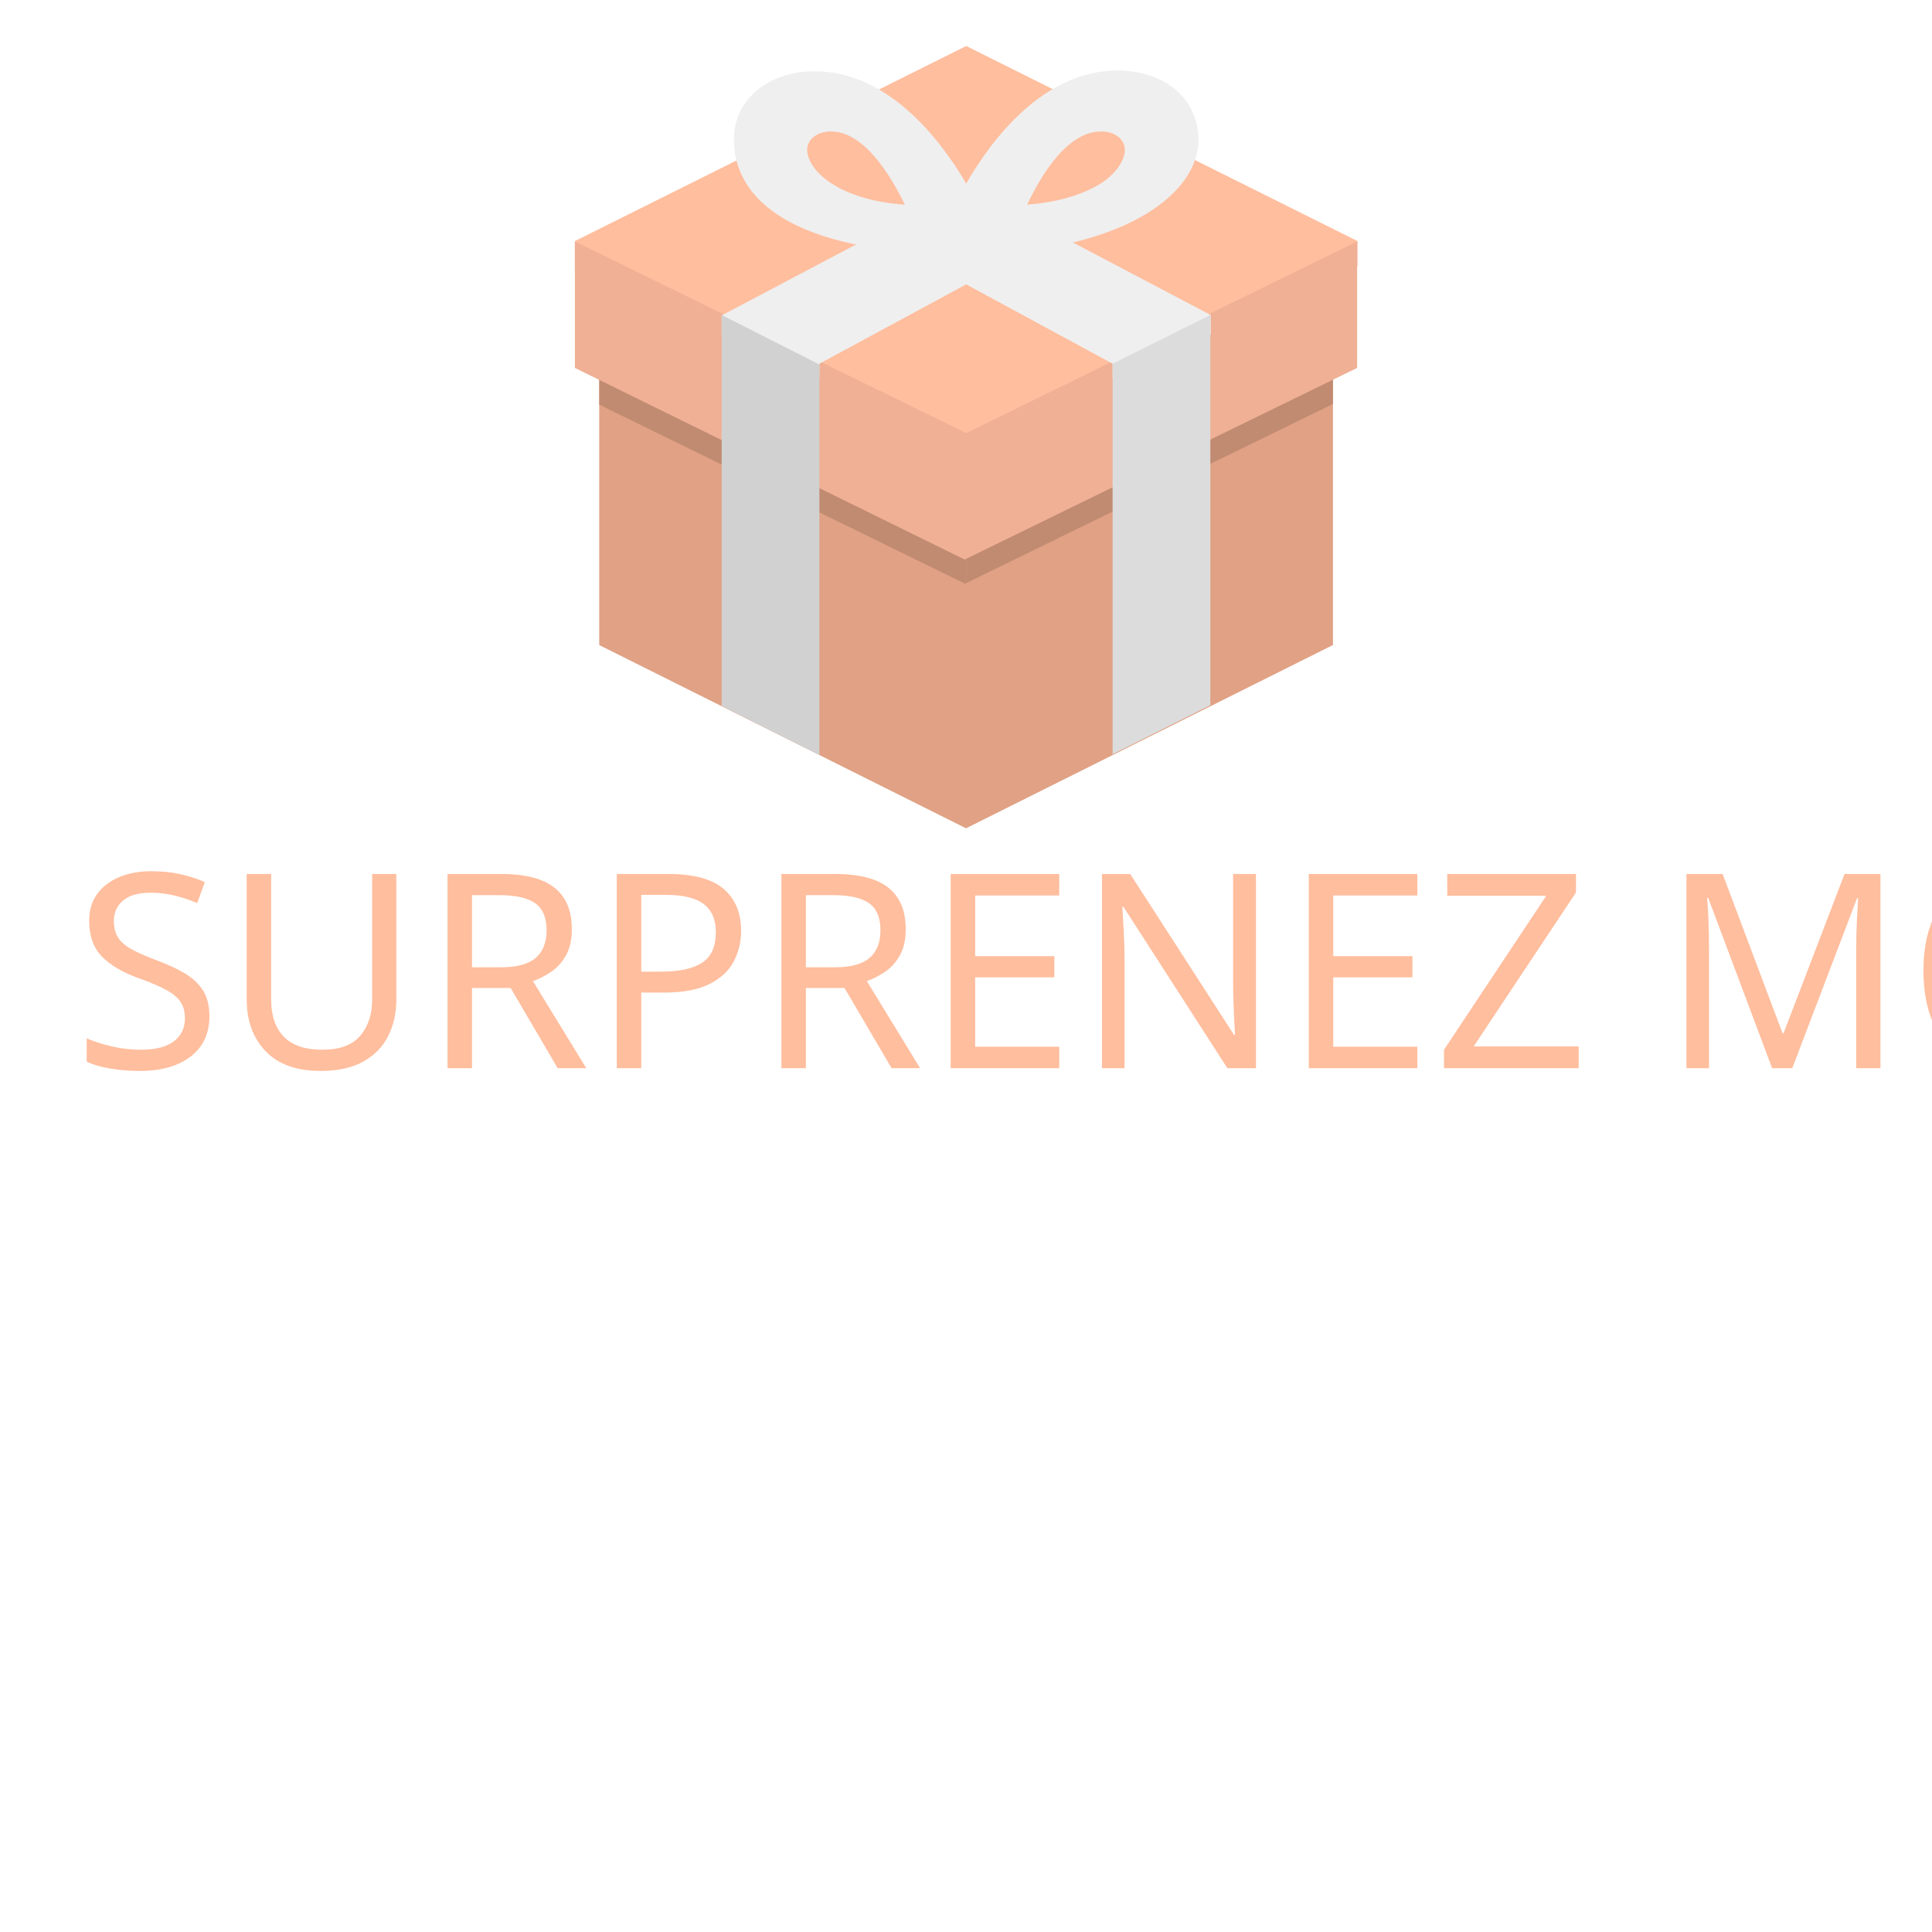
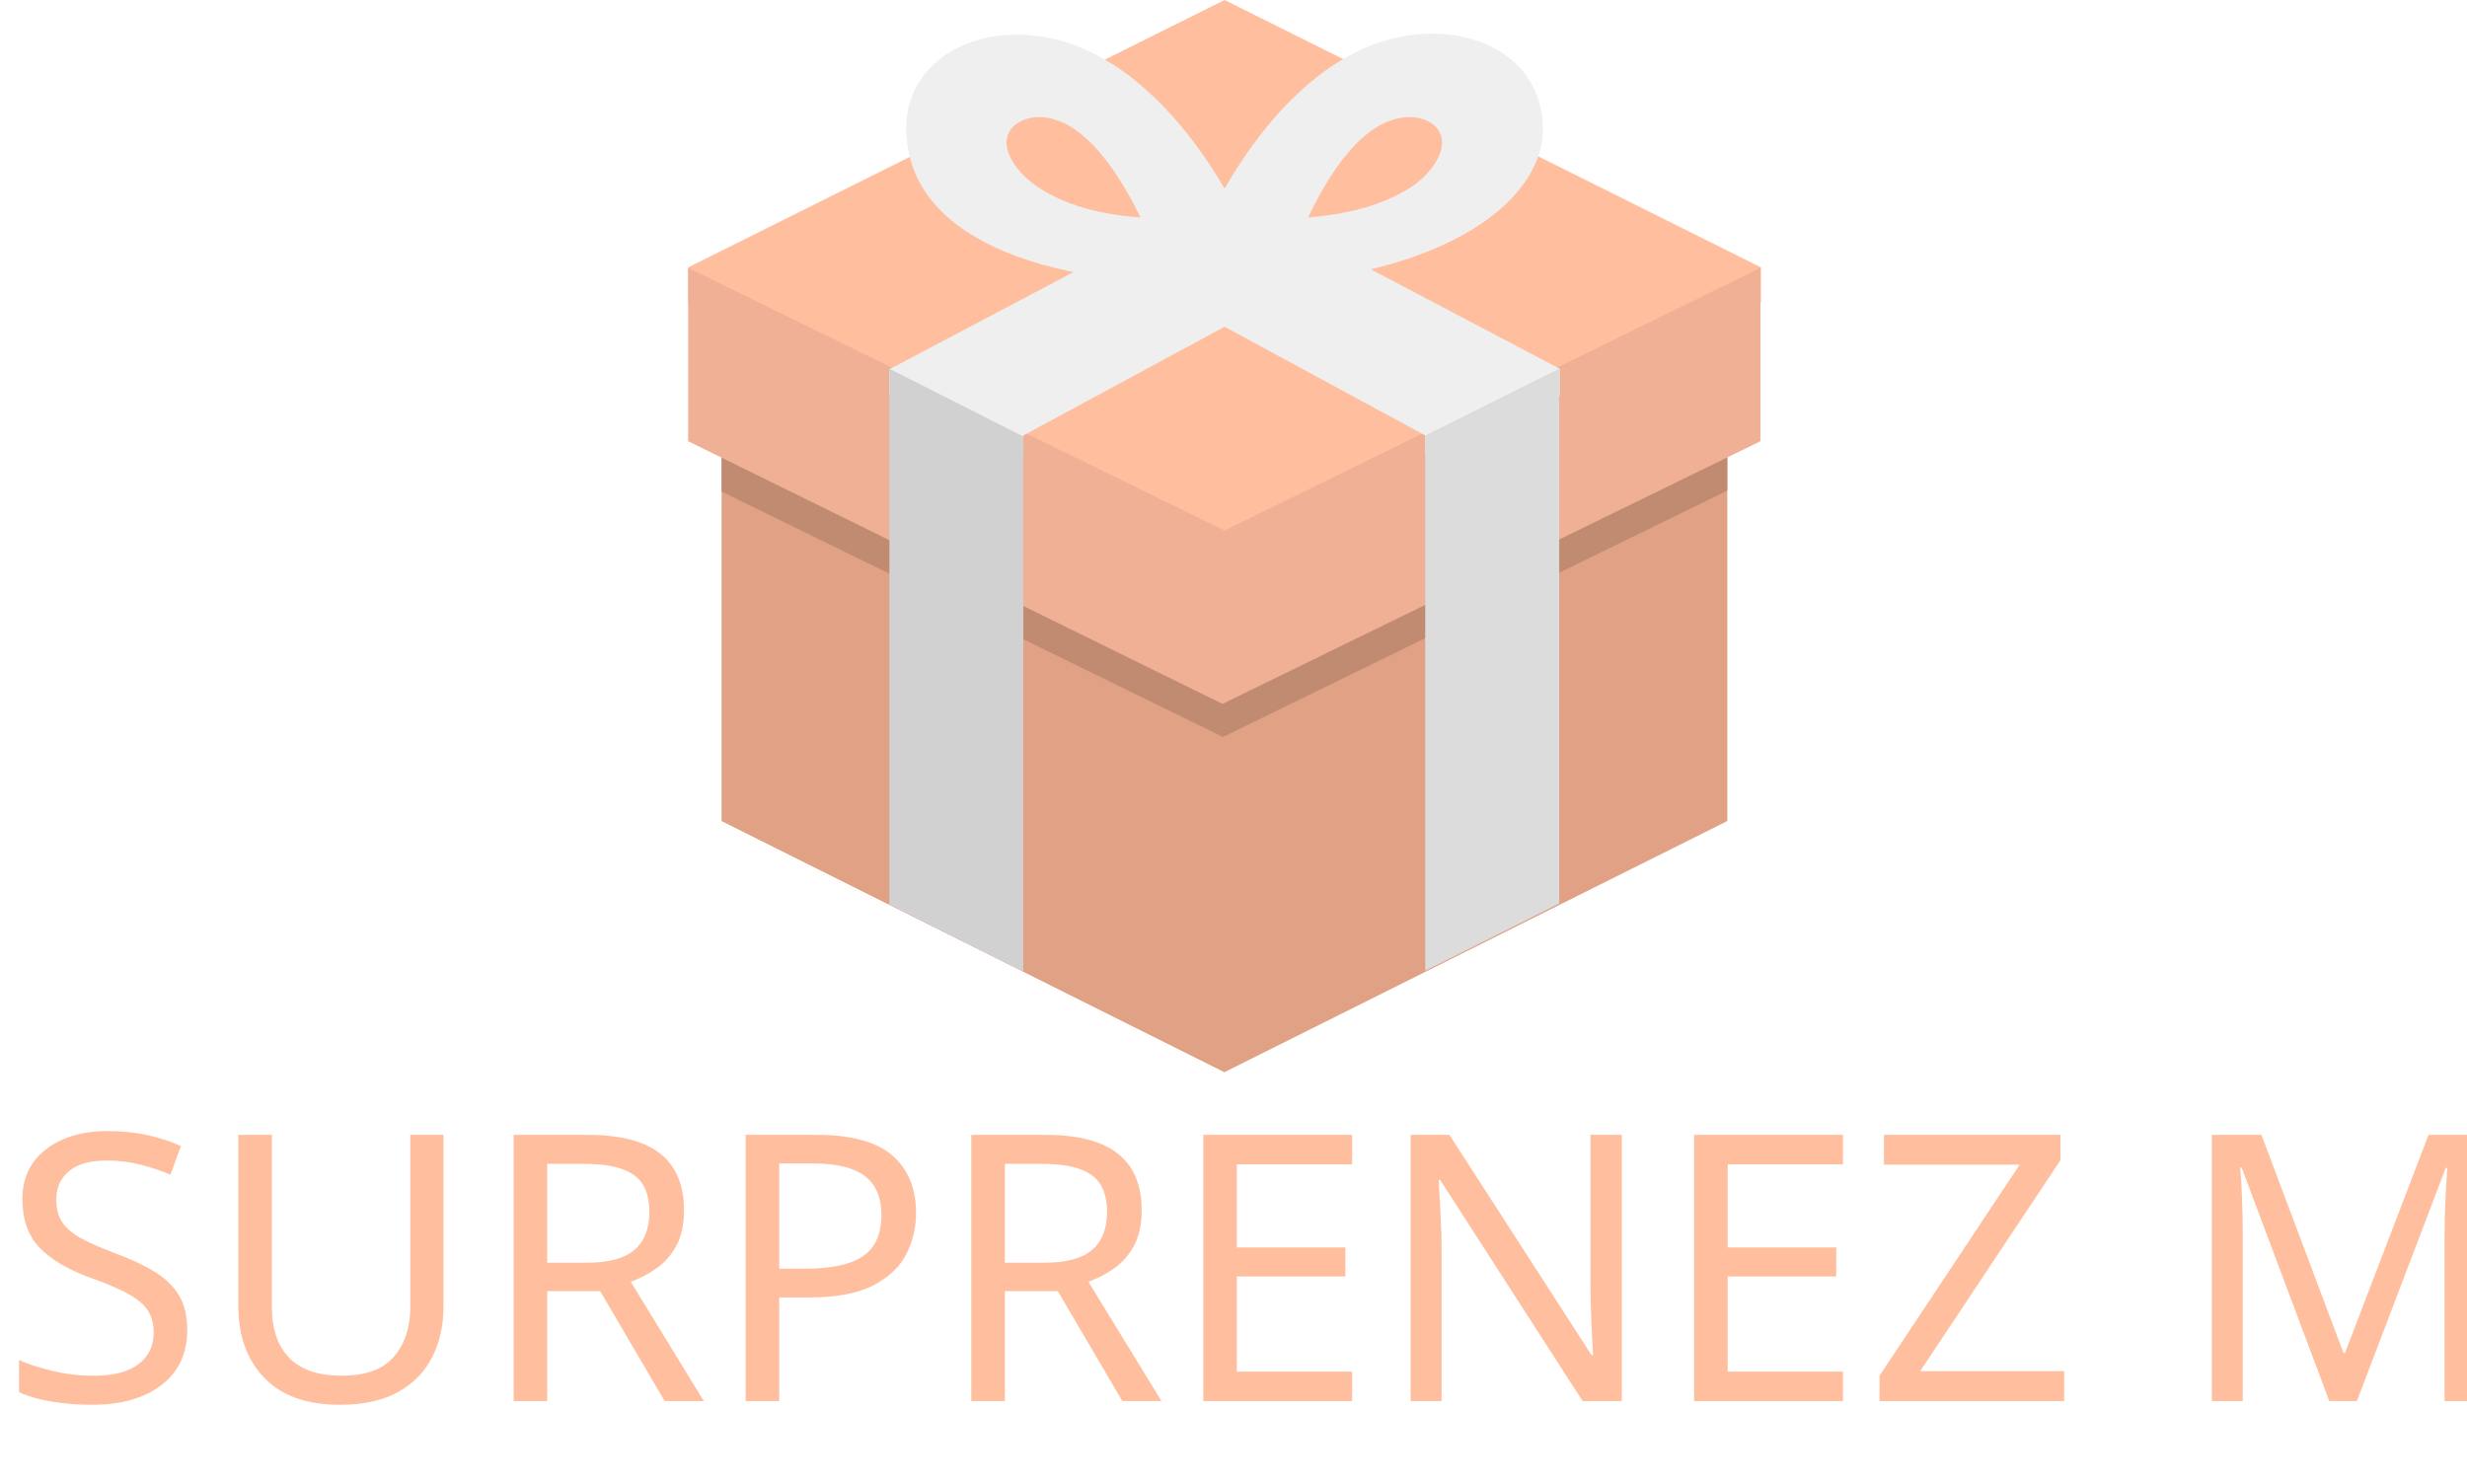
- <svg xmlns="http://www.w3.org/2000/svg" version="1.1" id="Layer_1" x="0px" y="0px" viewBox="-244 245 504.1 504.1" style="enable-background:new -244 245 504.1 504.1;" xml:space="preserve">
+ <svg xmlns="http://www.w3.org/2000/svg" version="1.1" id="Layer_1" x="0px" y="0px" viewBox="-225 257 469.6 282.5" style="enable-background:new -225 257 469.6 282.5;" xml:space="preserve">
  <style type="text/css">
	.st0{fill:#E0A185;}
	.st1{fill:#C18B72;}
	.st2{fill:#FFBE9E;}
	.st3{fill:#EFEFEF;}
	.st4{fill:#EFB095;}
	.st5{fill:#DCDCDC;}
	.st6{fill:#D1D1D1;}
	.st7{font-family:'Gidole-Regular';}
	.st8{font-size:71px;}
</style>
  <path class="st0" d="M-87.6,311.2l95.7,47.8l95.7-47.8v102.1L8.1,461.1l-95.7-47.8V311.2z" />
  <path class="st1" d="M-87.6,320.8v29.8l95.4,46.7l96-46.9v-29.7L8.1,367.7L-87.6,320.8z" />
  <path class="st0" d="M8.1,461.1V359.1l-89.3-44.7h-6.4v98.9L8.1,461.1z" />
  <path class="st1" d="M-87.6,320.8v29.8l95.4,46.7l0.3-0.2v-29.7v0.2L-87.6,320.8z" />
  <path class="st2" d="M-94,307.9L8.1,257l102.1,50.9v6.7L8.1,365.4L-94,314.7V307.9z" />
  <path class="st3" d="M66.6,273.1c-3.3-6.1-10.5-9.7-19-9.7c-19.3,0-32.9,18-39.5,29.5c-6.7-11.5-20.4-29.3-39.5-29.3  c-12.3,0-21.1,7.5-21.1,17.7c0,18.2,19.9,30,60,30s61.2-15.1,61.2-29.8C68.7,278.5,68,275.7,66.6,273.1z M-27.3,292.7  c-4.5-3-6.1-6.4-6.1-8.6c0-2.7,2.6-4.8,6.2-4.8c8.6,0,15.5,11.3,19.3,19.1C-17.9,297.7-23.8,295-27.3,292.7z M43.5,292.7  c-3.5,2.2-9.4,4.9-19.5,5.7c3.7-7.8,10.5-19.1,19.3-19.1c3.7,0,6.2,2.1,6.2,4.8C49.5,286.3,47.9,289.7,43.5,292.7z" />
  <path class="st4" d="M-94,308L8.1,358L110.1,308v33L7.7,391L-94,341V308z" />
  <path class="st3" d="M46.3,343.6v-3.7L8.1,319.2l-38.3,20.7v3.7l-25.5-11.2v-5.1l62.5-33l1.3,0.6l1.3-0.6l62.5,32.9v5.1L46.3,343.6z  " />
  <path class="st5" d="M46.3,339.9v101.9l25.5-12.8V327.2L46.3,339.9z" />
  <path class="st6" d="M-55.7,429.2l25.5,12.8V340.1l-25.5-12.9C-55.7,327.2-55.7,429.2-55.7,429.2z" />
  <text transform="matrix(1 0 0 1 -225 523.7259)" class="st2 st7 st8">SURPRENEZ MOI</text>
</svg>
